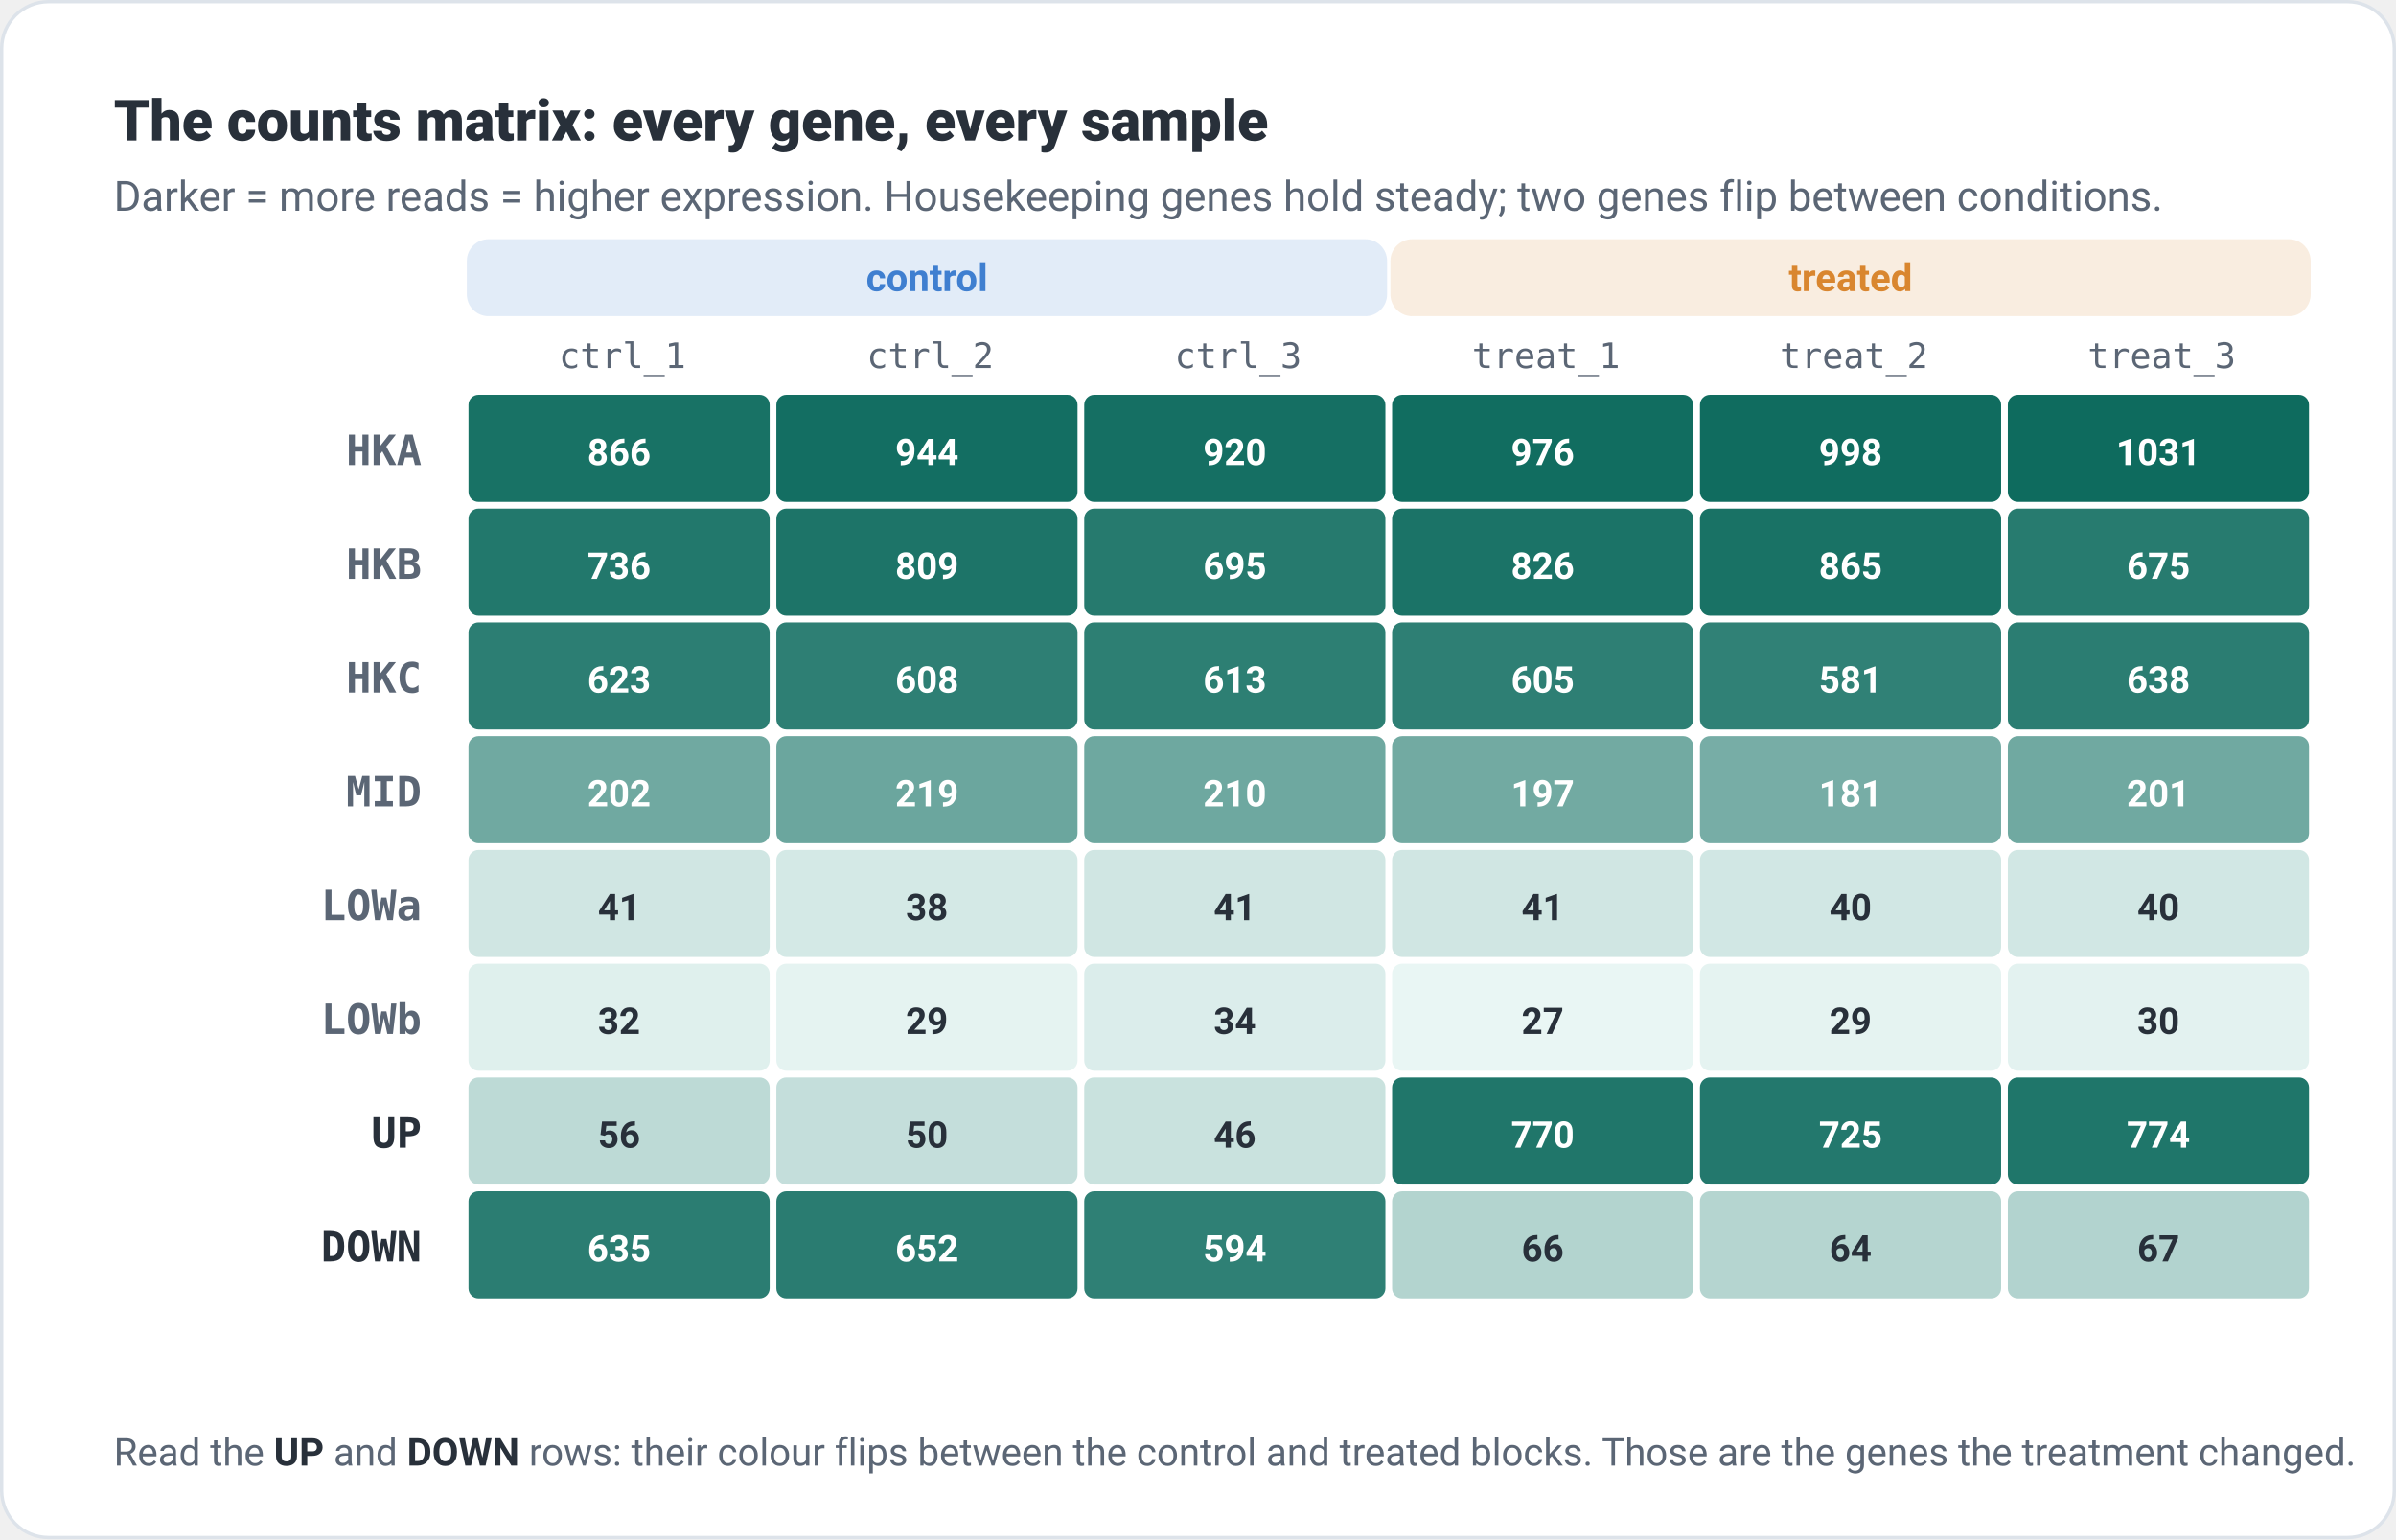
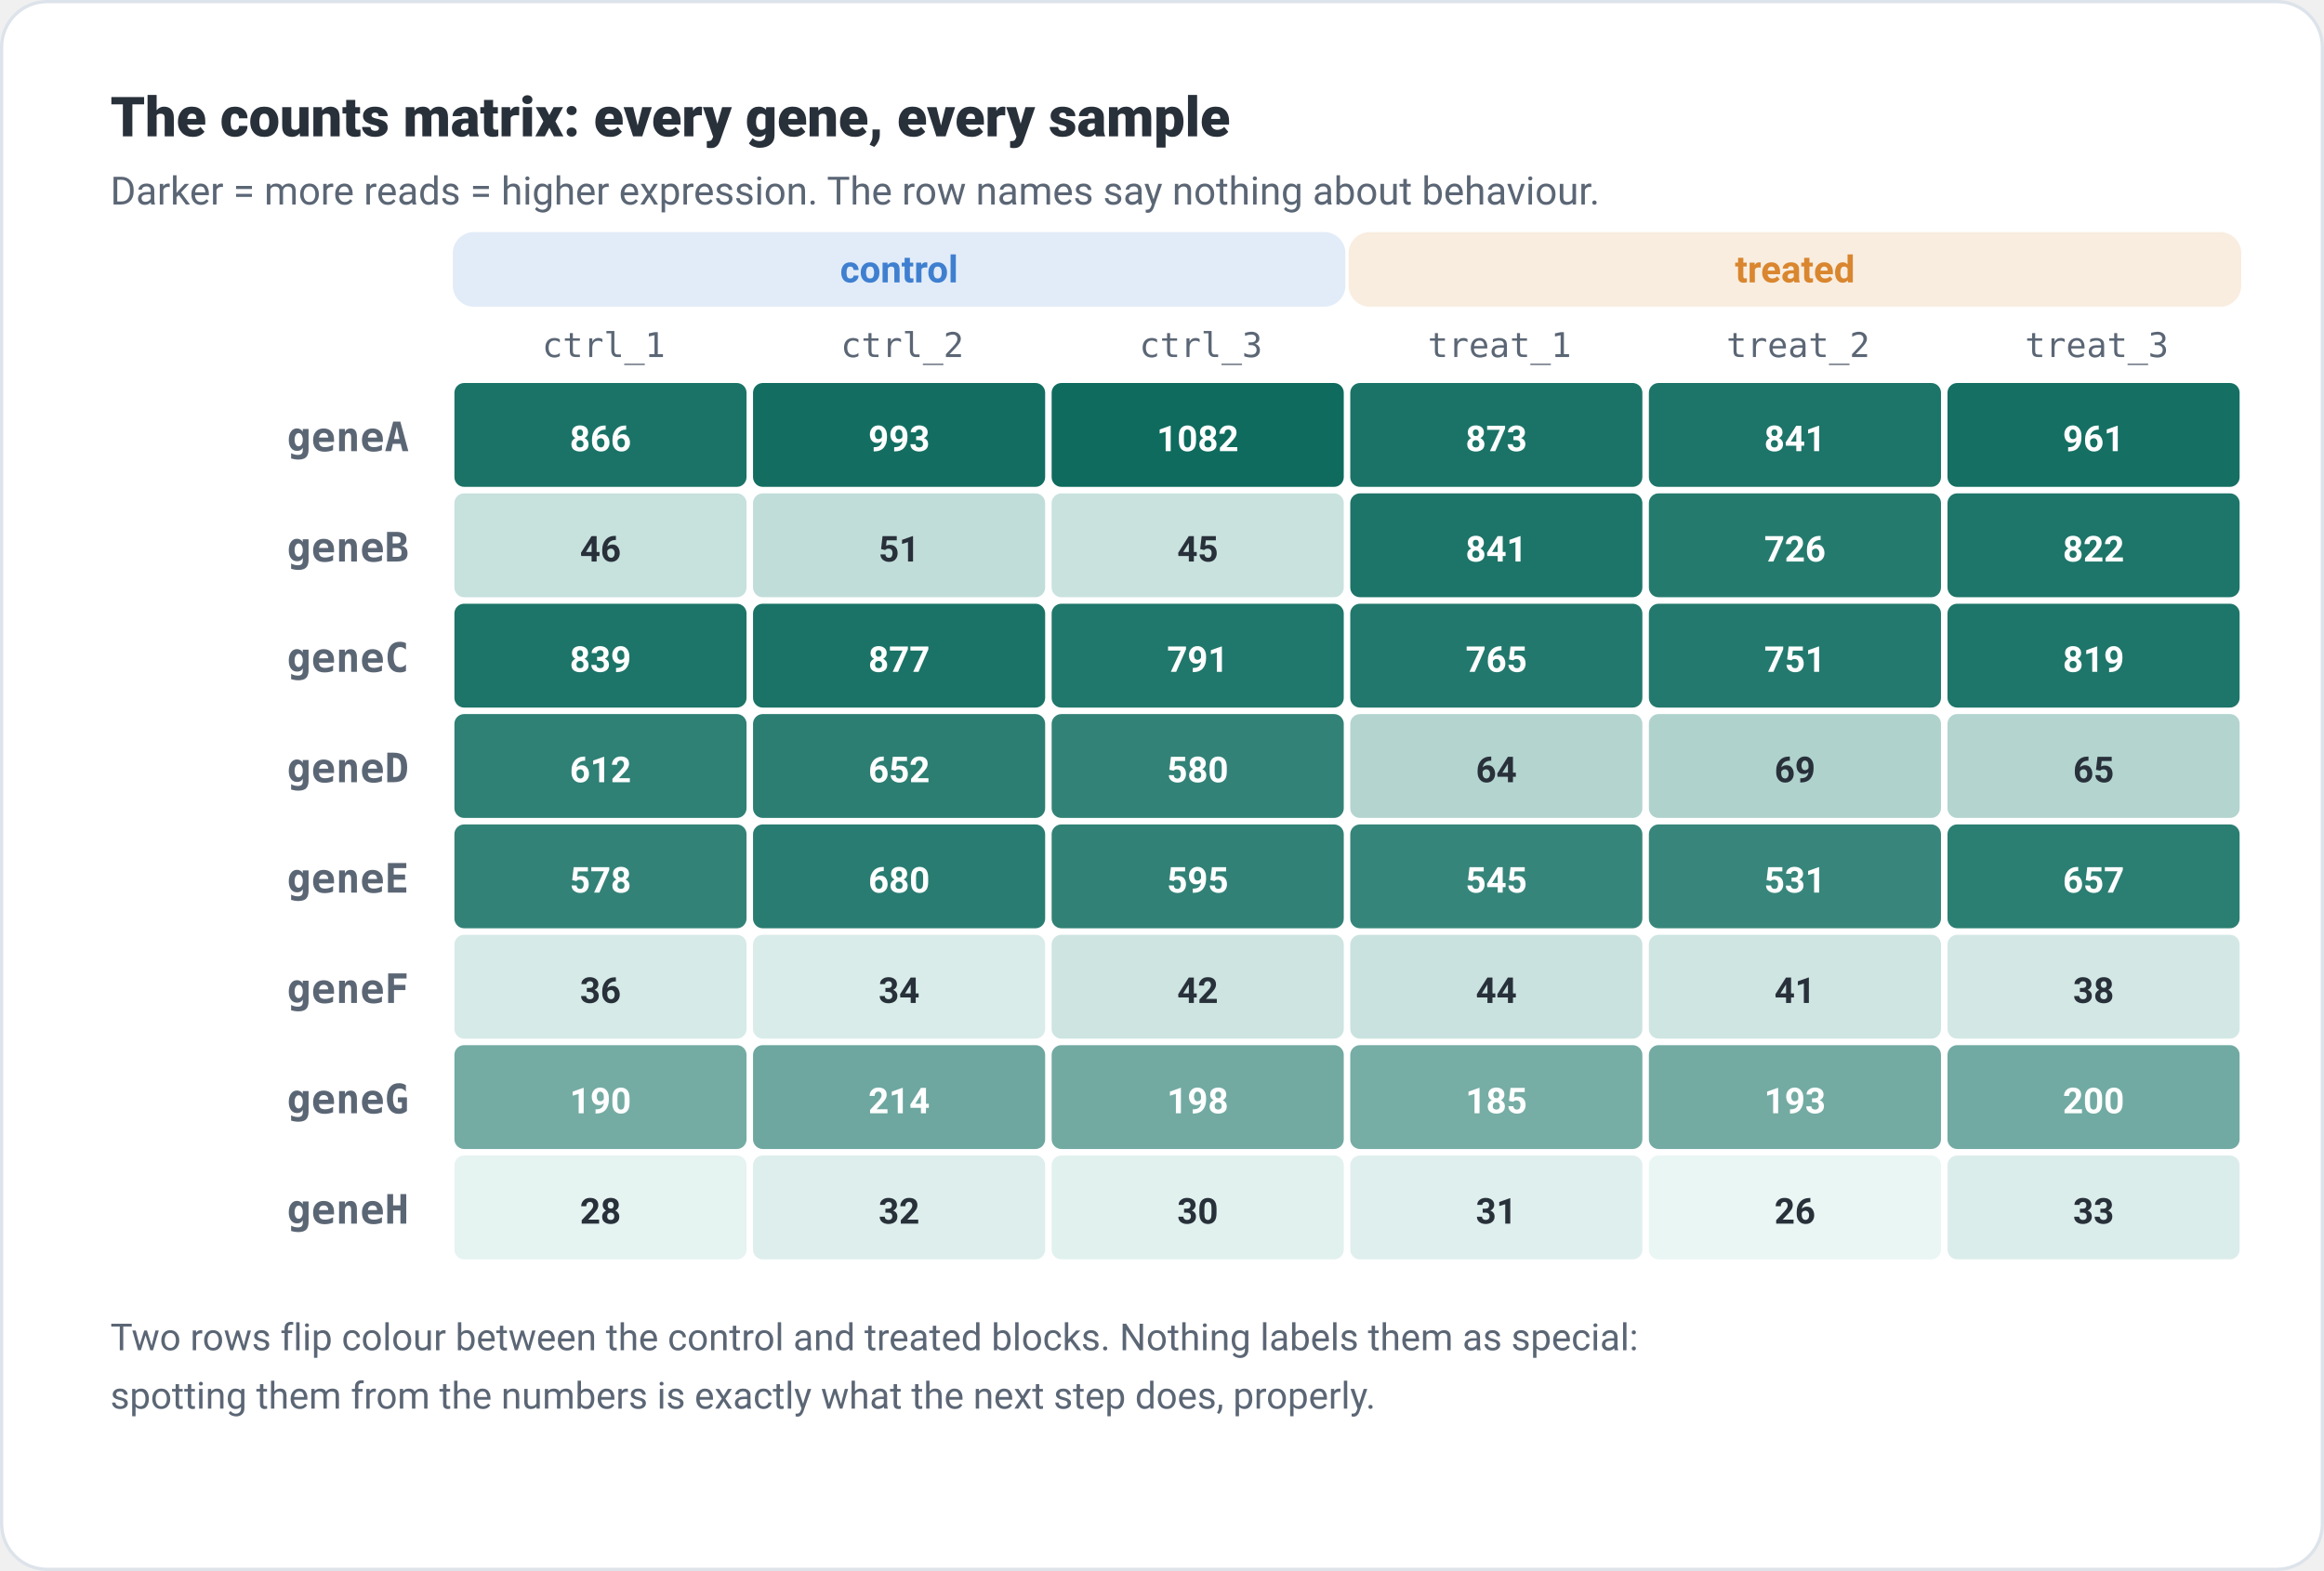
- <svg xmlns="http://www.w3.org/2000/svg" viewBox="0 0 716 460" font-family="-apple-system, BlinkMacSystemFont, Segoe UI, Roboto, Helvetica, Arial, sans-serif" role="img" aria-label="A counts matrix heatmap: eight genes by six samples (three control, three treated). Housekeeping genes are steady across all samples. The UP gene is low in control and high in treated; the DOWN gene is high in control and low in treated.">
-   <rect x="0.5" y="0.5" width="715" height="459" rx="14" fill="#ffffff" stroke="#dde3ea" />
+ <svg xmlns="http://www.w3.org/2000/svg" viewBox="0 0 716 484" font-family="-apple-system, BlinkMacSystemFont, Segoe UI, Roboto, Helvetica, Arial, sans-serif" role="img" aria-label="A counts matrix heatmap: eight genes (neutral names geneA to geneH) by six samples, three control and three treated. Most genes hold a steady colour across all six samples. Two rows, geneB and geneD, flip colour between the control and treated blocks.">
+   <rect x="0.5" y="0.5" width="715" height="483" rx="14" fill="#ffffff" stroke="#dde3ea" />
  <text x="34" y="42" font-size="17" font-weight="800" fill="#28303a">The counts matrix: every gene, every sample</text>
-   <text x="34" y="63" font-size="12.5" fill="#5b6675">Darker = more reads = higher expression. Housekeeping genes hold steady; two genes flip between conditions.</text>
+   <text x="34" y="63" font-size="12" fill="#5b6675">Darker = more reads = higher expression. The row names say nothing about behaviour.</text>
  <rect x="140" y="72" width="274" height="22" rx="6" fill="#3f7fd0" opacity="0.15" stroke="#3f7fd0" />
  <text x="277" y="87" text-anchor="middle" font-size="11.5" font-weight="700" fill="#3f7fd0">control</text>
  <rect x="416" y="72" width="274" height="22" rx="6" fill="#d9862f" opacity="0.15" stroke="#d9862f" />
  <text x="553" y="87" text-anchor="middle" font-size="11.5" font-weight="700" fill="#d9862f">treated</text>
  <text x="186" y="110" text-anchor="middle" font-size="10.5" fill="#5b6675" font-family="ui-monospace, Menlo, monospace">ctrl_1</text>
  <text x="278" y="110" text-anchor="middle" font-size="10.5" fill="#5b6675" font-family="ui-monospace, Menlo, monospace">ctrl_2</text>
  <text x="370" y="110" text-anchor="middle" font-size="10.5" fill="#5b6675" font-family="ui-monospace, Menlo, monospace">ctrl_3</text>
  <text x="462" y="110" text-anchor="middle" font-size="10.5" fill="#5b6675" font-family="ui-monospace, Menlo, monospace">treat_1</text>
  <text x="554" y="110" text-anchor="middle" font-size="10.5" fill="#5b6675" font-family="ui-monospace, Menlo, monospace">treat_2</text>
  <text x="646" y="110" text-anchor="middle" font-size="10.5" fill="#5b6675" font-family="ui-monospace, Menlo, monospace">treat_3</text>
-   <text x="126" y="139" text-anchor="end" font-size="12.5" font-weight="700" fill="#5b6675" font-family="ui-monospace, Menlo, monospace">HKA</text>
-   <rect x="140" y="118" width="90" height="32" rx="3" fill="rgb(24,114,101)" />
+   <text x="126" y="139" text-anchor="end" font-size="12.5" font-weight="700" fill="#5b6675" font-family="ui-monospace, Menlo, monospace">geneA</text>
+   <rect x="140" y="118" width="90" height="32" rx="3" fill="rgb(27,115,103)" />
  <text x="185" y="139" text-anchor="middle" font-size="11" font-weight="600" fill="#ffffff">866</text>
-   <rect x="232" y="118" width="90" height="32" rx="3" fill="rgb(19,110,98)" />
-   <text x="277" y="139" text-anchor="middle" font-size="11" font-weight="600" fill="#ffffff">944</text>
-   <rect x="324" y="118" width="90" height="32" rx="3" fill="rgb(21,111,99)" />
-   <text x="369" y="139" text-anchor="middle" font-size="11" font-weight="600" fill="#ffffff">920</text>
-   <rect x="416" y="118" width="90" height="32" rx="3" fill="rgb(17,109,96)" />
-   <text x="461" y="139" text-anchor="middle" font-size="11" font-weight="600" fill="#ffffff">976</text>
-   <rect x="508" y="118" width="90" height="32" rx="3" fill="rgb(16,108,95)" />
-   <text x="553" y="139" text-anchor="middle" font-size="11" font-weight="600" fill="#ffffff">998</text>
-   <rect x="600" y="118" width="90" height="32" rx="3" fill="rgb(14,107,94)" />
-   <text x="645" y="139" text-anchor="middle" font-size="11" font-weight="600" fill="#ffffff">1031</text>
-   <text x="126" y="173" text-anchor="end" font-size="12.5" font-weight="700" fill="#5b6675" font-family="ui-monospace, Menlo, monospace">HKB</text>
-   <rect x="140" y="152" width="90" height="32" rx="3" fill="rgb(34,120,108)" />
-   <text x="185" y="173" text-anchor="middle" font-size="11" font-weight="600" fill="#ffffff">736</text>
-   <rect x="232" y="152" width="90" height="32" rx="3" fill="rgb(29,116,104)" />
-   <text x="277" y="173" text-anchor="middle" font-size="11" font-weight="600" fill="#ffffff">809</text>
-   <rect x="324" y="152" width="90" height="32" rx="3" fill="rgb(38,122,110)" />
-   <text x="369" y="173" text-anchor="middle" font-size="11" font-weight="600" fill="#ffffff">695</text>
-   <rect x="416" y="152" width="90" height="32" rx="3" fill="rgb(27,115,103)" />
-   <text x="461" y="173" text-anchor="middle" font-size="11" font-weight="600" fill="#ffffff">826</text>
-   <rect x="508" y="152" width="90" height="32" rx="3" fill="rgb(25,114,101)" />
-   <text x="553" y="173" text-anchor="middle" font-size="11" font-weight="600" fill="#ffffff">865</text>
-   <rect x="600" y="152" width="90" height="32" rx="3" fill="rgb(39,123,111)" />
-   <text x="645" y="173" text-anchor="middle" font-size="11" font-weight="600" fill="#ffffff">675</text>
-   <text x="126" y="207" text-anchor="end" font-size="12.5" font-weight="700" fill="#5b6675" font-family="ui-monospace, Menlo, monospace">HKC</text>
-   <rect x="140" y="186" width="90" height="32" rx="3" fill="rgb(44,126,115)" />
-   <text x="185" y="207" text-anchor="middle" font-size="11" font-weight="600" fill="#ffffff">623</text>
-   <rect x="232" y="186" width="90" height="32" rx="3" fill="rgb(46,127,116)" />
-   <text x="277" y="207" text-anchor="middle" font-size="11" font-weight="600" fill="#ffffff">608</text>
-   <rect x="324" y="186" width="90" height="32" rx="3" fill="rgb(45,127,115)" />
-   <text x="369" y="207" text-anchor="middle" font-size="11" font-weight="600" fill="#ffffff">613</text>
-   <rect x="416" y="186" width="90" height="32" rx="3" fill="rgb(46,127,116)" />
-   <text x="461" y="207" text-anchor="middle" font-size="11" font-weight="600" fill="#ffffff">605</text>
-   <rect x="508" y="186" width="90" height="32" rx="3" fill="rgb(48,129,118)" />
-   <text x="553" y="207" text-anchor="middle" font-size="11" font-weight="600" fill="#ffffff">581</text>
-   <rect x="600" y="186" width="90" height="32" rx="3" fill="rgb(43,125,114)" />
-   <text x="645" y="207" text-anchor="middle" font-size="11" font-weight="600" fill="#ffffff">638</text>
-   <text x="126" y="241" text-anchor="end" font-size="12.5" font-weight="700" fill="#5b6675" font-family="ui-monospace, Menlo, monospace">MID</text>
-   <rect x="140" y="220" width="90" height="32" rx="3" fill="rgb(112,169,161)" />
-   <text x="185" y="241" text-anchor="middle" font-size="11" font-weight="600" fill="#ffffff">202</text>
-   <rect x="232" y="220" width="90" height="32" rx="3" fill="rgb(107,166,158)" />
-   <text x="277" y="241" text-anchor="middle" font-size="11" font-weight="600" fill="#ffffff">219</text>
-   <rect x="324" y="220" width="90" height="32" rx="3" fill="rgb(110,168,160)" />
-   <text x="369" y="241" text-anchor="middle" font-size="11" font-weight="600" fill="#ffffff">210</text>
-   <rect x="416" y="220" width="90" height="32" rx="3" fill="rgb(114,170,162)" />
-   <text x="461" y="241" text-anchor="middle" font-size="11" font-weight="600" fill="#ffffff">197</text>
-   <rect x="508" y="220" width="90" height="32" rx="3" fill="rgb(119,173,166)" />
-   <text x="553" y="241" text-anchor="middle" font-size="11" font-weight="600" fill="#ffffff">181</text>
-   <rect x="600" y="220" width="90" height="32" rx="3" fill="rgb(112,169,161)" />
-   <text x="645" y="241" text-anchor="middle" font-size="11" font-weight="600" fill="#ffffff">201</text>
-   <text x="126" y="275" text-anchor="end" font-size="12.5" font-weight="700" fill="#5b6675" font-family="ui-monospace, Menlo, monospace">LOWa</text>
-   <rect x="140" y="254" width="90" height="32" rx="3" fill="rgb(208,230,227)" />
-   <text x="185" y="275" text-anchor="middle" font-size="11" font-weight="600" fill="#28303a">41</text>
-   <rect x="232" y="254" width="90" height="32" rx="3" fill="rgb(212,233,230)" />
-   <text x="277" y="275" text-anchor="middle" font-size="11" font-weight="600" fill="#28303a">38</text>
-   <rect x="324" y="254" width="90" height="32" rx="3" fill="rgb(208,230,227)" />
-   <text x="369" y="275" text-anchor="middle" font-size="11" font-weight="600" fill="#28303a">41</text>
-   <rect x="416" y="254" width="90" height="32" rx="3" fill="rgb(208,230,227)" />
-   <text x="461" y="275" text-anchor="middle" font-size="11" font-weight="600" fill="#28303a">41</text>
-   <rect x="508" y="254" width="90" height="32" rx="3" fill="rgb(209,231,228)" />
-   <text x="553" y="275" text-anchor="middle" font-size="11" font-weight="600" fill="#28303a">40</text>
-   <rect x="600" y="254" width="90" height="32" rx="3" fill="rgb(209,231,228)" />
-   <text x="645" y="275" text-anchor="middle" font-size="11" font-weight="600" fill="#28303a">40</text>
-   <text x="126" y="309" text-anchor="end" font-size="12.5" font-weight="700" fill="#5b6675" font-family="ui-monospace, Menlo, monospace">LOWb</text>
-   <rect x="140" y="288" width="90" height="32" rx="3" fill="rgb(223,240,237)" />
-   <text x="185" y="309" text-anchor="middle" font-size="11" font-weight="600" fill="#28303a">32</text>
-   <rect x="232" y="288" width="90" height="32" rx="3" fill="rgb(229,243,241)" />
-   <text x="277" y="309" text-anchor="middle" font-size="11" font-weight="600" fill="#28303a">29</text>
-   <rect x="324" y="288" width="90" height="32" rx="3" fill="rgb(219,237,235)" />
-   <text x="369" y="309" text-anchor="middle" font-size="11" font-weight="600" fill="#28303a">34</text>
-   <rect x="416" y="288" width="90" height="32" rx="3" fill="rgb(233,246,244)" />
-   <text x="461" y="309" text-anchor="middle" font-size="11" font-weight="600" fill="#28303a">27</text>
-   <rect x="508" y="288" width="90" height="32" rx="3" fill="rgb(229,243,241)" />
-   <text x="553" y="309" text-anchor="middle" font-size="11" font-weight="600" fill="#28303a">29</text>
-   <rect x="600" y="288" width="90" height="32" rx="3" fill="rgb(227,242,240)" />
-   <text x="645" y="309" text-anchor="middle" font-size="11" font-weight="600" fill="#28303a">30</text>
-   <text x="126" y="343" text-anchor="end" font-size="12.5" font-weight="800" fill="#28303a" font-family="ui-monospace, Menlo, monospace">UP</text>
-   <rect x="140" y="322" width="90" height="32" rx="3" fill="rgb(189,218,214)" />
-   <text x="185" y="343" text-anchor="middle" font-size="11" font-weight="600" fill="#28303a">56</text>
-   <rect x="232" y="322" width="90" height="32" rx="3" fill="rgb(196,222,219)" />
-   <text x="277" y="343" text-anchor="middle" font-size="11" font-weight="600" fill="#28303a">50</text>
-   <rect x="324" y="322" width="90" height="32" rx="3" fill="rgb(201,226,222)" />
-   <text x="369" y="343" text-anchor="middle" font-size="11" font-weight="600" fill="#28303a">46</text>
-   <rect x="416" y="322" width="90" height="32" rx="3" fill="rgb(32,118,106)" />
-   <text x="461" y="343" text-anchor="middle" font-size="11" font-weight="600" fill="#ffffff">770</text>
-   <rect x="508" y="322" width="90" height="32" rx="3" fill="rgb(35,120,109)" />
-   <text x="553" y="343" text-anchor="middle" font-size="11" font-weight="600" fill="#ffffff">725</text>
-   <rect x="600" y="322" width="90" height="32" rx="3" fill="rgb(31,118,106)" />
-   <text x="645" y="343" text-anchor="middle" font-size="11" font-weight="600" fill="#ffffff">774</text>
-   <text x="126" y="377" text-anchor="end" font-size="12.5" font-weight="800" fill="#28303a" font-family="ui-monospace, Menlo, monospace">DOWN</text>
-   <rect x="140" y="356" width="90" height="32" rx="3" fill="rgb(43,125,114)" />
-   <text x="185" y="377" text-anchor="middle" font-size="11" font-weight="600" fill="#ffffff">635</text>
-   <rect x="232" y="356" width="90" height="32" rx="3" fill="rgb(42,124,113)" />
-   <text x="277" y="377" text-anchor="middle" font-size="11" font-weight="600" fill="#ffffff">652</text>
-   <rect x="324" y="356" width="90" height="32" rx="3" fill="rgb(47,128,117)" />
-   <text x="369" y="377" text-anchor="middle" font-size="11" font-weight="600" fill="#ffffff">594</text>
-   <rect x="416" y="356" width="90" height="32" rx="3" fill="rgb(179,212,207)" />
-   <text x="461" y="377" text-anchor="middle" font-size="11" font-weight="600" fill="#28303a">66</text>
-   <rect x="508" y="356" width="90" height="32" rx="3" fill="rgb(181,213,208)" />
-   <text x="553" y="377" text-anchor="middle" font-size="11" font-weight="600" fill="#28303a">64</text>
-   <rect x="600" y="356" width="90" height="32" rx="3" fill="rgb(178,211,207)" />
-   <text x="645" y="377" text-anchor="middle" font-size="11" font-weight="600" fill="#28303a">67</text>
-   <text x="34" y="438" font-size="11.5" fill="#5b6675">Read the <tspan font-weight="700" fill="#28303a">UP</tspan> and <tspan font-weight="700" fill="#28303a">DOWN</tspan> rows: their colour flips between the control and treated blocks. Those are the genes the treatment changed.</text>
+   <rect x="232" y="118" width="90" height="32" rx="3" fill="rgb(19,110,97)" />
+   <text x="277" y="139" text-anchor="middle" font-size="11" font-weight="600" fill="#ffffff">993</text>
+   <rect x="324" y="118" width="90" height="32" rx="3" fill="rgb(14,107,94)" />
+   <text x="369" y="139" text-anchor="middle" font-size="11" font-weight="600" fill="#ffffff">1082</text>
+   <rect x="416" y="118" width="90" height="32" rx="3" fill="rgb(27,115,103)" />
+   <text x="461" y="139" text-anchor="middle" font-size="11" font-weight="600" fill="#ffffff">873</text>
+   <rect x="508" y="118" width="90" height="32" rx="3" fill="rgb(29,116,104)" />
+   <text x="553" y="139" text-anchor="middle" font-size="11" font-weight="600" fill="#ffffff">841</text>
+   <rect x="600" y="118" width="90" height="32" rx="3" fill="rgb(21,111,99)" />
+   <text x="645" y="139" text-anchor="middle" font-size="11" font-weight="600" fill="#ffffff">961</text>
+   <text x="126" y="173" text-anchor="end" font-size="12.5" font-weight="700" fill="#5b6675" font-family="ui-monospace, Menlo, monospace">geneB</text>
+   <rect x="140" y="152" width="90" height="32" rx="3" fill="rgb(199,225,221)" />
+   <text x="185" y="173" text-anchor="middle" font-size="11" font-weight="600" fill="#28303a">46</text>
+   <rect x="232" y="152" width="90" height="32" rx="3" fill="rgb(193,221,217)" />
+   <text x="277" y="173" text-anchor="middle" font-size="11" font-weight="600" fill="#28303a">51</text>
+   <rect x="324" y="152" width="90" height="32" rx="3" fill="rgb(201,226,222)" />
+   <text x="369" y="173" text-anchor="middle" font-size="11" font-weight="600" fill="#28303a">45</text>
+   <rect x="416" y="152" width="90" height="32" rx="3" fill="rgb(29,116,104)" />
+   <text x="461" y="173" text-anchor="middle" font-size="11" font-weight="600" fill="#ffffff">841</text>
+   <rect x="508" y="152" width="90" height="32" rx="3" fill="rgb(37,122,110)" />
+   <text x="553" y="173" text-anchor="middle" font-size="11" font-weight="600" fill="#ffffff">726</text>
+   <rect x="600" y="152" width="90" height="32" rx="3" fill="rgb(30,117,105)" />
+   <text x="645" y="173" text-anchor="middle" font-size="11" font-weight="600" fill="#ffffff">822</text>
+   <text x="126" y="207" text-anchor="end" font-size="12.5" font-weight="700" fill="#5b6675" font-family="ui-monospace, Menlo, monospace">geneC</text>
+   <rect x="140" y="186" width="90" height="32" rx="3" fill="rgb(29,116,104)" />
+   <text x="185" y="207" text-anchor="middle" font-size="11" font-weight="600" fill="#ffffff">839</text>
+   <rect x="232" y="186" width="90" height="32" rx="3" fill="rgb(26,115,102)" />
+   <text x="277" y="207" text-anchor="middle" font-size="11" font-weight="600" fill="#ffffff">877</text>
+   <rect x="324" y="186" width="90" height="32" rx="3" fill="rgb(32,119,107)" />
+   <text x="369" y="207" text-anchor="middle" font-size="11" font-weight="600" fill="#ffffff">791</text>
+   <rect x="416" y="186" width="90" height="32" rx="3" fill="rgb(34,120,108)" />
+   <text x="461" y="207" text-anchor="middle" font-size="11" font-weight="600" fill="#ffffff">765</text>
+   <rect x="508" y="186" width="90" height="32" rx="3" fill="rgb(35,121,109)" />
+   <text x="553" y="207" text-anchor="middle" font-size="11" font-weight="600" fill="#ffffff">751</text>
+   <rect x="600" y="186" width="90" height="32" rx="3" fill="rgb(30,117,105)" />
+   <text x="645" y="207" text-anchor="middle" font-size="11" font-weight="600" fill="#ffffff">819</text>
+   <text x="126" y="241" text-anchor="end" font-size="12.5" font-weight="700" fill="#5b6675" font-family="ui-monospace, Menlo, monospace">geneD</text>
+   <rect x="140" y="220" width="90" height="32" rx="3" fill="rgb(47,128,117)" />
+   <text x="185" y="241" text-anchor="middle" font-size="11" font-weight="600" fill="#ffffff">612</text>
+   <rect x="232" y="220" width="90" height="32" rx="3" fill="rgb(44,126,114)" />
+   <text x="277" y="241" text-anchor="middle" font-size="11" font-weight="600" fill="#ffffff">652</text>
+   <rect x="324" y="220" width="90" height="32" rx="3" fill="rgb(51,130,119)" />
+   <text x="369" y="241" text-anchor="middle" font-size="11" font-weight="600" fill="#ffffff">580</text>
+   <rect x="416" y="220" width="90" height="32" rx="3" fill="rgb(180,212,208)" />
+   <text x="461" y="241" text-anchor="middle" font-size="11" font-weight="600" fill="#28303a">64</text>
+   <rect x="508" y="220" width="90" height="32" rx="3" fill="rgb(176,210,205)" />
+   <text x="553" y="241" text-anchor="middle" font-size="11" font-weight="600" fill="#28303a">69</text>
+   <rect x="600" y="220" width="90" height="32" rx="3" fill="rgb(179,212,207)" />
+   <text x="645" y="241" text-anchor="middle" font-size="11" font-weight="600" fill="#28303a">65</text>
+   <text x="126" y="275" text-anchor="end" font-size="12.5" font-weight="700" fill="#5b6675" font-family="ui-monospace, Menlo, monospace">geneE</text>
+   <rect x="140" y="254" width="90" height="32" rx="3" fill="rgb(51,130,119)" />
+   <text x="185" y="275" text-anchor="middle" font-size="11" font-weight="600" fill="#ffffff">578</text>
+   <rect x="232" y="254" width="90" height="32" rx="3" fill="rgb(41,124,113)" />
+   <text x="277" y="275" text-anchor="middle" font-size="11" font-weight="600" fill="#ffffff">680</text>
+   <rect x="324" y="254" width="90" height="32" rx="3" fill="rgb(49,129,118)" />
+   <text x="369" y="275" text-anchor="middle" font-size="11" font-weight="600" fill="#ffffff">595</text>
+   <rect x="416" y="254" width="90" height="32" rx="3" fill="rgb(54,133,122)" />
+   <text x="461" y="275" text-anchor="middle" font-size="11" font-weight="600" fill="#ffffff">545</text>
+   <rect x="508" y="254" width="90" height="32" rx="3" fill="rgb(56,134,123)" />
+   <text x="553" y="275" text-anchor="middle" font-size="11" font-weight="600" fill="#ffffff">531</text>
+   <rect x="600" y="254" width="90" height="32" rx="3" fill="rgb(43,126,114)" />
+   <text x="645" y="275" text-anchor="middle" font-size="11" font-weight="600" fill="#ffffff">657</text>
+   <text x="126" y="309" text-anchor="end" font-size="12.5" font-weight="700" fill="#5b6675" font-family="ui-monospace, Menlo, monospace">geneF</text>
+   <rect x="140" y="288" width="90" height="32" rx="3" fill="rgb(214,234,231)" />
+   <text x="185" y="309" text-anchor="middle" font-size="11" font-weight="600" fill="#28303a">36</text>
+   <rect x="232" y="288" width="90" height="32" rx="3" fill="rgb(217,236,233)" />
+   <text x="277" y="309" text-anchor="middle" font-size="11" font-weight="600" fill="#28303a">34</text>
+   <rect x="324" y="288" width="90" height="32" rx="3" fill="rgb(205,228,225)" />
+   <text x="369" y="309" text-anchor="middle" font-size="11" font-weight="600" fill="#28303a">42</text>
+   <rect x="416" y="288" width="90" height="32" rx="3" fill="rgb(202,226,223)" />
+   <text x="461" y="309" text-anchor="middle" font-size="11" font-weight="600" fill="#28303a">44</text>
+   <rect x="508" y="288" width="90" height="32" rx="3" fill="rgb(206,229,226)" />
+   <text x="553" y="309" text-anchor="middle" font-size="11" font-weight="600" fill="#28303a">41</text>
+   <rect x="600" y="288" width="90" height="32" rx="3" fill="rgb(211,232,229)" />
+   <text x="645" y="309" text-anchor="middle" font-size="11" font-weight="600" fill="#28303a">38</text>
+   <text x="126" y="343" text-anchor="end" font-size="12.5" font-weight="700" fill="#5b6675" font-family="ui-monospace, Menlo, monospace">geneG</text>
+   <rect x="140" y="322" width="90" height="32" rx="3" fill="rgb(116,172,164)" />
+   <text x="185" y="343" text-anchor="middle" font-size="11" font-weight="600" fill="#ffffff">190</text>
+   <rect x="232" y="322" width="90" height="32" rx="3" fill="rgb(109,167,159)" />
+   <text x="277" y="343" text-anchor="middle" font-size="11" font-weight="600" fill="#ffffff">214</text>
+   <rect x="324" y="322" width="90" height="32" rx="3" fill="rgb(114,170,162)" />
+   <text x="369" y="343" text-anchor="middle" font-size="11" font-weight="600" fill="#ffffff">198</text>
+   <rect x="416" y="322" width="90" height="32" rx="3" fill="rgb(118,173,165)" />
+   <text x="461" y="343" text-anchor="middle" font-size="11" font-weight="600" fill="#ffffff">185</text>
+   <rect x="508" y="322" width="90" height="32" rx="3" fill="rgb(115,171,163)" />
+   <text x="553" y="343" text-anchor="middle" font-size="11" font-weight="600" fill="#ffffff">193</text>
+   <rect x="600" y="322" width="90" height="32" rx="3" fill="rgb(113,170,162)" />
+   <text x="645" y="343" text-anchor="middle" font-size="11" font-weight="600" fill="#ffffff">200</text>
+   <text x="126" y="377" text-anchor="end" font-size="12.5" font-weight="700" fill="#5b6675" font-family="ui-monospace, Menlo, monospace">geneH</text>
+   <rect x="140" y="356" width="90" height="32" rx="3" fill="rgb(229,243,241)" />
+   <text x="185" y="377" text-anchor="middle" font-size="11" font-weight="600" fill="#28303a">28</text>
+   <rect x="232" y="356" width="90" height="32" rx="3" fill="rgb(221,238,236)" />
+   <text x="277" y="377" text-anchor="middle" font-size="11" font-weight="600" fill="#28303a">32</text>
+   <rect x="324" y="356" width="90" height="32" rx="3" fill="rgb(225,241,238)" />
+   <text x="369" y="377" text-anchor="middle" font-size="11" font-weight="600" fill="#28303a">30</text>
+   <rect x="416" y="356" width="90" height="32" rx="3" fill="rgb(223,239,237)" />
+   <text x="461" y="377" text-anchor="middle" font-size="11" font-weight="600" fill="#28303a">31</text>
+   <rect x="508" y="356" width="90" height="32" rx="3" fill="rgb(233,246,244)" />
+   <text x="553" y="377" text-anchor="middle" font-size="11" font-weight="600" fill="#28303a">26</text>
+   <rect x="600" y="356" width="90" height="32" rx="3" fill="rgb(219,237,234)" />
+   <text x="645" y="377" text-anchor="middle" font-size="11" font-weight="600" fill="#28303a">33</text>
+   <text x="34" y="416" font-size="11.5" fill="#5b6675">Two rows flip colour between the control and treated blocks. Nothing labels them as special:</text>
+   <text x="34" y="434" font-size="11.5" fill="#5b6675">spotting them from the numbers is exactly what the next step does, properly.</text>
</svg>
